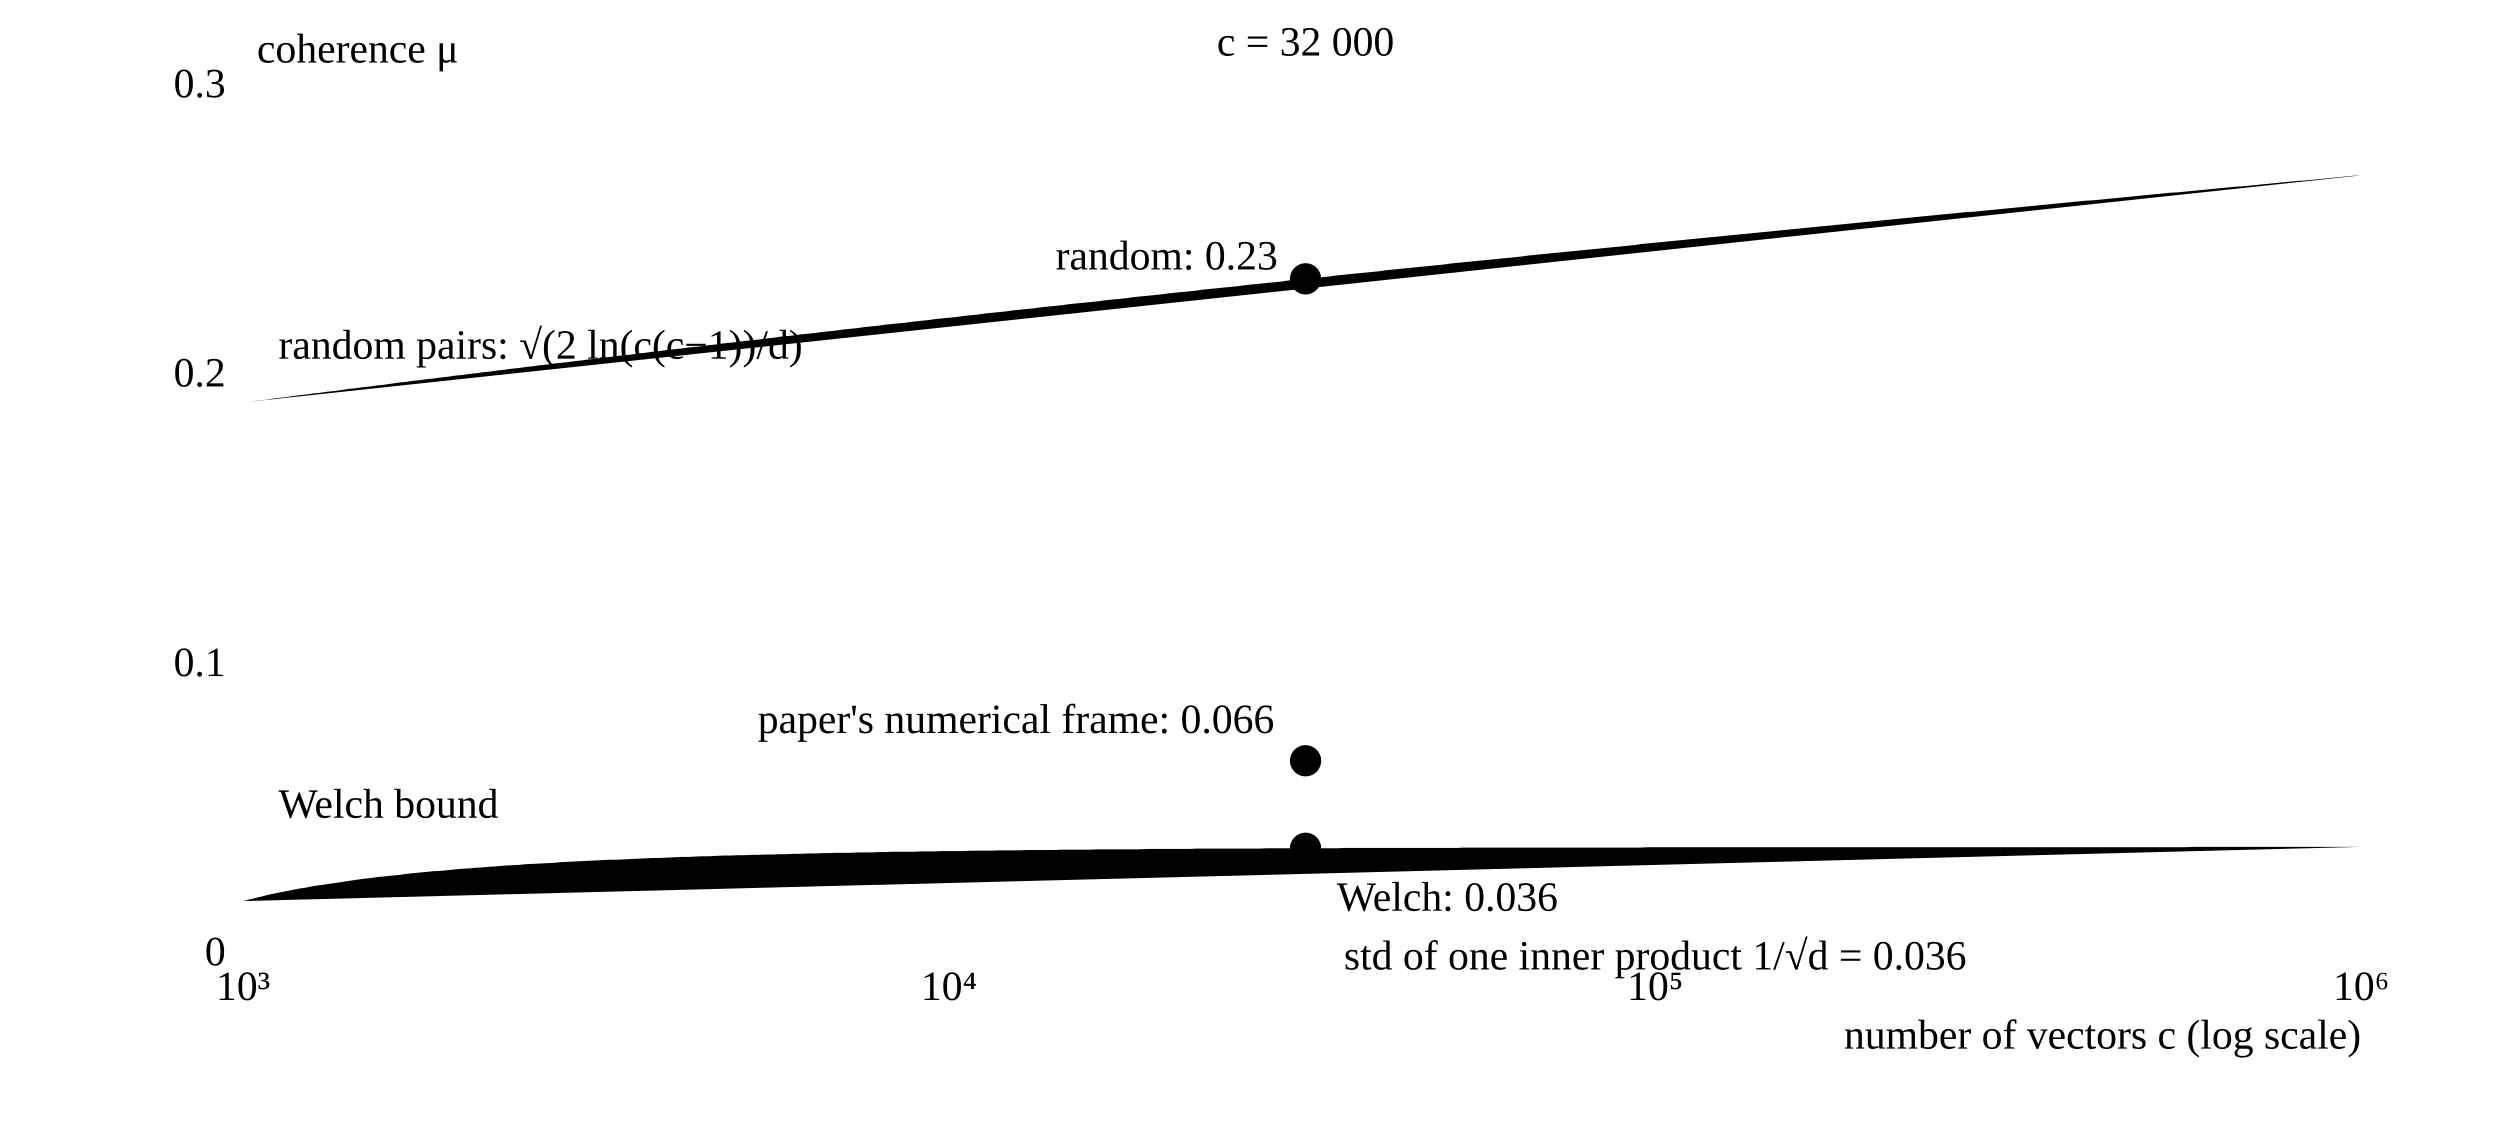
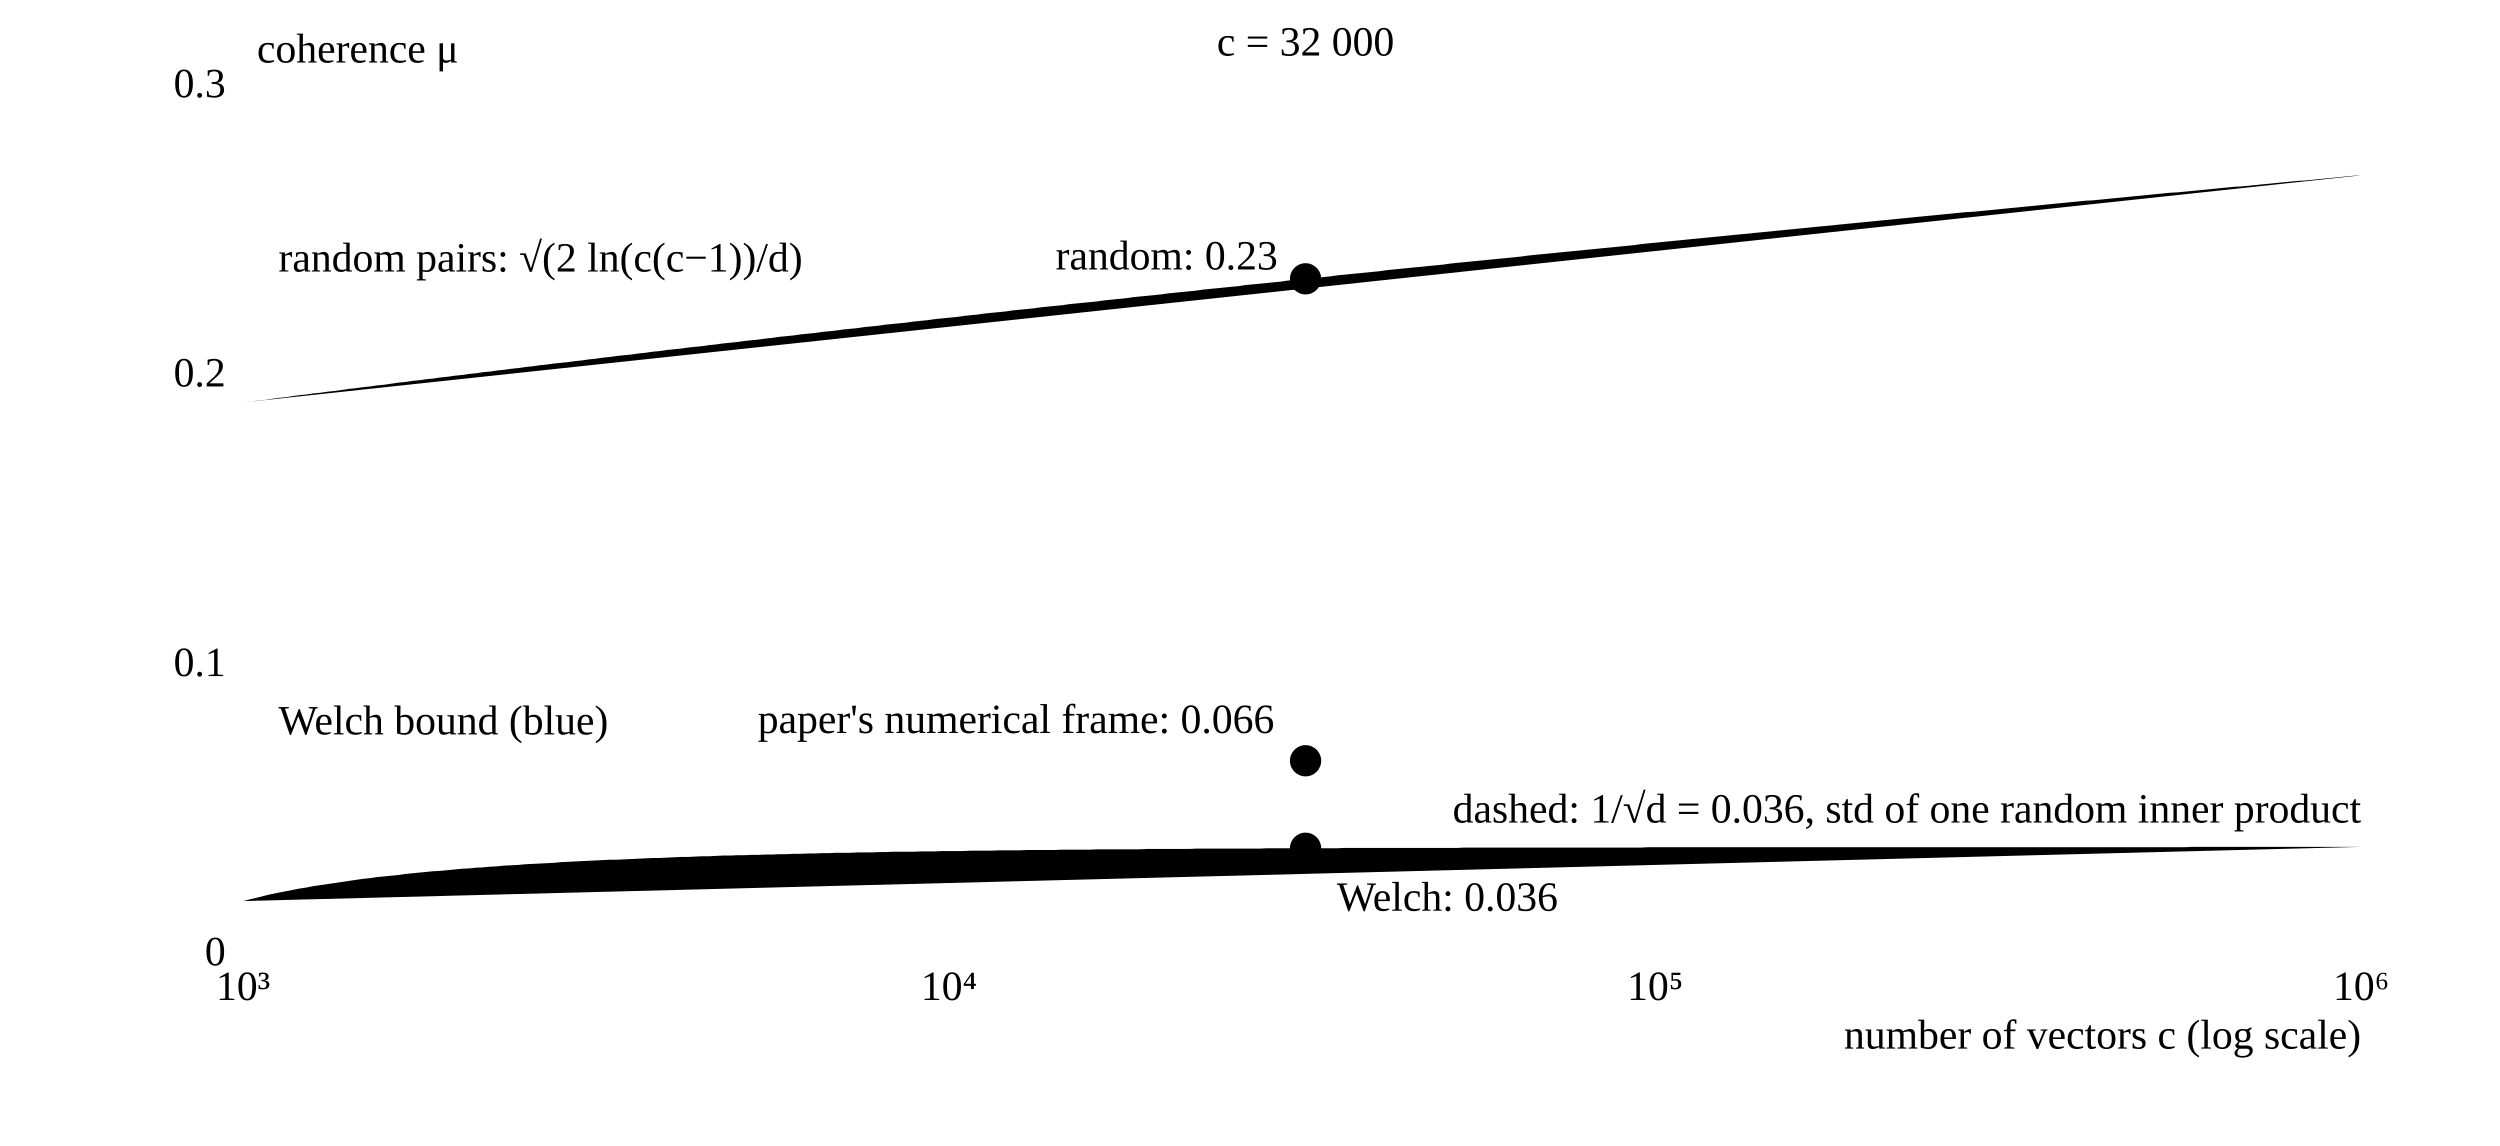
<svg xmlns="http://www.w3.org/2000/svg" viewBox="0 0 720 330" role="img" aria-label="Welch bound and the coherence of random unit vectors in dimension 768, as functions of the number of vectors">
  <line x1="70.0" y1="274.0" x2="70.0" y2="24.0" class="gr" />
  <text x="70.0" y="288.0" class="tx-s" text-anchor="middle">10³</text>
  <line x1="273.3" y1="274.0" x2="273.3" y2="24.0" class="gr" />
  <text x="273.3" y="288.0" class="tx-s" text-anchor="middle">10⁴</text>
  <line x1="476.7" y1="274.0" x2="476.7" y2="24.0" class="gr" />
  <text x="476.7" y="288.0" class="tx-s" text-anchor="middle">10⁵</text>
  <line x1="680.0" y1="274.0" x2="680.0" y2="24.0" class="gr" />
  <text x="680.0" y="288.0" class="tx-s" text-anchor="middle">10⁶</text>
  <line x1="70.0" y1="274.0" x2="680.0" y2="274.0" class="gr" />
  <text x="65.0" y="278.0" class="tx-s" text-anchor="end">0</text>
  <line x1="70.0" y1="190.7" x2="680.0" y2="190.7" class="gr" />
  <text x="65.0" y="194.7" class="tx-s" text-anchor="end">0.1</text>
  <line x1="70.0" y1="107.3" x2="680.0" y2="107.3" class="gr" />
  <text x="65.0" y="111.3" class="tx-s" text-anchor="end">0.2</text>
  <line x1="70.0" y1="24.0" x2="680.0" y2="24.0" class="gr" />
  <text x="65.0" y="28.0" class="tx-s" text-anchor="end">0.3</text>
  <line x1="70.0" y1="274.0" x2="680.0" y2="274.0" class="ax" />
  <line x1="70.0" y1="274.0" x2="70.0" y2="24.0" class="ax" />
  <text x="680.0" y="302.0" class="tx-s" text-anchor="end">number of vectors c (log scale)</text>
  <text x="74.0" y="18.0" class="tx-s" text-anchor="start">coherence μ</text>
  <path d="M70.0 259.5L72.0 259.0L74.1 258.5L76.1 258.0L78.1 257.5L80.2 257.1L82.2 256.7L84.2 256.3L86.3 255.9L88.3 255.6L90.3 255.2L92.4 254.9L94.4 254.6L96.4 254.3L98.5 254.0L100.5 253.7L102.5 253.4L104.6 253.1L106.6 252.9L108.6 252.6L110.7 252.4L112.7 252.2L114.7 252.0L116.8 251.7L118.8 251.5L120.8 251.3L122.9 251.1L124.9 250.9L126.9 250.8L129.0 250.6L131.0 250.4L133.0 250.2L135.1 250.1L137.1 249.9L139.1 249.8L141.2 249.6L143.2 249.5L145.2 249.3L147.3 249.2L149.3 249.1L151.3 248.9L153.4 248.8L155.4 248.7L157.4 248.6L159.5 248.5L161.5 248.3L163.5 248.2L165.6 248.1L167.6 248.0L169.6 247.9L171.7 247.8L173.7 247.7L175.7 247.6L177.8 247.6L179.8 247.5L181.8 247.4L183.9 247.3L185.9 247.2L187.9 247.1L190.0 247.1L192.0 247.0L194.0 246.9L196.1 246.8L198.1 246.8L200.1 246.7L202.2 246.6L204.2 246.6L206.2 246.5L208.3 246.4L210.3 246.4L212.3 246.3L214.4 246.3L216.4 246.2L218.4 246.2L220.5 246.1L222.5 246.1L224.5 246.0L226.6 246.0L228.6 245.9L230.6 245.9L232.7 245.8L234.7 245.8L236.7 245.7L238.8 245.7L240.8 245.6L242.8 245.6L244.9 245.6L246.9 245.5L248.9 245.5L251.0 245.5L253.0 245.4L255.0 245.4L257.1 245.3L259.1 245.3L261.1 245.3L263.2 245.3L265.2 245.2L267.2 245.2L269.3 245.2L271.3 245.1L273.3 245.1L275.4 245.1L277.4 245.1L279.4 245.0L281.5 245.0L283.5 245.0L285.5 245.0L287.6 244.9L289.6 244.9L291.6 244.9L293.7 244.9L295.7 244.8L297.7 244.8L299.8 244.8L301.8 244.8L303.8 244.8L305.9 244.7L307.9 244.7L309.9 244.7L312.0 244.7L314.0 244.7L316.0 244.6L318.1 244.6L320.1 244.6L322.1 244.6L324.2 244.6L326.2 244.6L328.2 244.6L330.3 244.5L332.3 244.5L334.3 244.5L336.4 244.5L338.4 244.5L340.4 244.5L342.5 244.5L344.5 244.4L346.5 244.4L348.6 244.4L350.6 244.4L352.6 244.4L354.7 244.4L356.7 244.4L358.7 244.4L360.8 244.4L362.8 244.4L364.8 244.3L366.9 244.3L368.9 244.3L370.9 244.3L373.0 244.3L375.0 244.3L377.0 244.3L379.1 244.3L381.1 244.3L383.1 244.3L385.2 244.3L387.2 244.2L389.2 244.2L391.3 244.2L393.3 244.2L395.3 244.2L397.4 244.2L399.4 244.2L401.4 244.2L403.5 244.2L405.5 244.2L407.5 244.2L409.6 244.2L411.6 244.2L413.6 244.2L415.7 244.2L417.7 244.2L419.7 244.2L421.8 244.1L423.8 244.1L425.8 244.1L427.9 244.1L429.9 244.1L431.9 244.1L434.0 244.1L436.0 244.1L438.0 244.1L440.1 244.1L442.1 244.1L444.1 244.1L446.2 244.1L448.2 244.1L450.2 244.1L452.3 244.1L454.3 244.1L456.3 244.1L458.4 244.1L460.4 244.1L462.4 244.1L464.5 244.1L466.5 244.1L468.5 244.1L470.6 244.1L472.6 244.1L474.6 244.0L476.7 244.0L478.7 244.0L480.7 244.0L482.8 244.0L484.8 244.0L486.8 244.0L488.9 244.0L490.9 244.0L492.9 244.0L495.0 244.0L497.0 244.0L499.0 244.0L501.1 244.0L503.1 244.0L505.1 244.0L507.2 244.0L509.2 244.0L511.2 244.0L513.3 244.0L515.3 244.0L517.3 244.0L519.4 244.0L521.4 244.0L523.4 244.0L525.5 244.0L527.5 244.0L529.5 244.0L531.6 244.0L533.6 244.0L535.6 244.0L537.7 244.0L539.7 244.0L541.7 244.0L543.8 244.0L545.8 244.0L547.8 244.0L549.9 244.0L551.9 244.0L553.9 244.0L556.0 244.0L558.0 244.0L560.0 244.0L562.1 244.0L564.1 244.0L566.1 244.0L568.2 244.0L570.2 244.0L572.2 244.0L574.3 244.0L576.3 244.0L578.3 244.0L580.4 244.0L582.4 244.0L584.4 244.0L586.5 244.0L588.5 244.0L590.5 244.0L592.6 244.0L594.6 244.0L596.6 244.0L598.7 244.0L600.7 244.0L602.7 244.0L604.8 244.0L606.8 244.0L608.8 244.0L610.9 244.0L612.9 244.0L614.9 244.0L617.0 244.0L619.0 244.0L621.0 244.0L623.1 244.0L625.1 244.0L627.1 244.0L629.2 244.0L631.2 243.9L633.2 243.9L635.3 243.9L637.3 243.9L639.3 243.9L641.4 243.9L643.4 243.9L645.4 243.9L647.5 243.9L649.5 243.9L651.5 243.9L653.6 243.9L655.6 243.9L657.6 243.9L659.7 243.9L661.7 243.9L663.7 243.9L665.8 243.9L667.8 243.9L669.8 243.9L671.9 243.9L673.9 243.9L675.9 243.9L678.0 243.9L680.0 243.9" class="ln c1" />
  <path d="M70.0 115.9L72.0 115.7L74.1 115.4L76.1 115.2L78.1 114.9L80.2 114.6L82.2 114.4L84.2 114.1L86.3 113.8L88.3 113.6L90.3 113.3L92.4 113.1L94.4 112.8L96.4 112.6L98.5 112.3L100.5 112.0L102.5 111.8L104.6 111.5L106.6 111.3L108.6 111.0L110.7 110.8L112.7 110.5L114.7 110.2L116.8 110.0L118.8 109.7L120.8 109.5L122.9 109.2L124.9 109.0L126.9 108.7L129.0 108.5L131.0 108.2L133.0 108.0L135.1 107.7L137.1 107.5L139.1 107.2L141.2 107.0L143.2 106.7L145.2 106.5L147.3 106.2L149.3 106.0L151.3 105.7L153.4 105.5L155.4 105.2L157.4 105.0L159.5 104.7L161.5 104.5L163.5 104.3L165.6 104.0L167.6 103.8L169.6 103.5L171.7 103.3L173.7 103.0L175.7 102.8L177.8 102.5L179.8 102.3L181.8 102.1L183.9 101.8L185.9 101.6L187.9 101.3L190.0 101.1L192.0 100.8L194.0 100.6L196.1 100.4L198.1 100.1L200.1 99.9L202.2 99.7L204.2 99.4L206.2 99.2L208.3 98.9L210.3 98.7L212.3 98.5L214.4 98.2L216.4 98.0L218.4 97.8L220.5 97.5L222.5 97.3L224.5 97.0L226.6 96.8L228.6 96.6L230.6 96.3L232.7 96.1L234.7 95.9L236.7 95.6L238.8 95.4L240.8 95.2L242.8 94.9L244.9 94.7L246.9 94.5L248.9 94.2L251.0 94.0L253.0 93.8L255.0 93.5L257.1 93.3L259.1 93.1L261.1 92.9L263.2 92.6L265.2 92.4L267.2 92.2L269.3 91.9L271.3 91.7L273.3 91.5L275.4 91.3L277.4 91.0L279.4 90.8L281.5 90.6L283.5 90.3L285.5 90.1L287.6 89.9L289.6 89.7L291.6 89.4L293.7 89.2L295.7 89.0L297.7 88.8L299.8 88.5L301.8 88.3L303.8 88.1L305.9 87.9L307.9 87.6L309.9 87.4L312.0 87.2L314.0 87.0L316.0 86.8L318.1 86.5L320.1 86.3L322.1 86.1L324.2 85.9L326.2 85.6L328.2 85.4L330.3 85.2L332.3 85.0L334.3 84.8L336.4 84.5L338.4 84.3L340.4 84.1L342.5 83.9L344.5 83.7L346.5 83.4L348.6 83.2L350.6 83.0L352.6 82.8L354.7 82.6L356.7 82.4L358.7 82.1L360.8 81.9L362.8 81.7L364.8 81.5L366.9 81.3L368.9 81.1L370.9 80.8L373.0 80.6L375.0 80.4L377.0 80.2L379.1 80.0L381.1 79.8L383.1 79.6L385.2 79.3L387.2 79.1L389.2 78.9L391.3 78.7L393.3 78.5L395.3 78.3L397.4 78.1L399.4 77.8L401.4 77.6L403.5 77.4L405.5 77.2L407.5 77.0L409.6 76.8L411.6 76.6L413.6 76.4L415.7 76.2L417.7 75.9L419.7 75.7L421.8 75.5L423.8 75.3L425.8 75.1L427.9 74.9L429.9 74.7L431.9 74.5L434.0 74.3L436.0 74.1L438.0 73.9L440.1 73.6L442.1 73.4L444.1 73.2L446.2 73.0L448.2 72.8L450.2 72.6L452.3 72.4L454.3 72.2L456.3 72.0L458.4 71.8L460.4 71.6L462.4 71.4L464.5 71.2L466.5 71.0L468.5 70.8L470.6 70.6L472.6 70.3L474.6 70.1L476.7 69.9L478.7 69.7L480.7 69.5L482.8 69.3L484.8 69.1L486.8 68.9L488.9 68.7L490.9 68.5L492.9 68.3L495.0 68.1L497.0 67.9L499.0 67.7L501.1 67.5L503.1 67.3L505.1 67.1L507.2 66.9L509.2 66.7L511.2 66.5L513.3 66.3L515.3 66.1L517.3 65.9L519.4 65.7L521.4 65.5L523.4 65.3L525.5 65.1L527.5 64.9L529.5 64.7L531.6 64.5L533.6 64.3L535.6 64.1L537.7 63.9L539.7 63.7L541.7 63.5L543.8 63.3L545.8 63.1L547.8 62.9L549.9 62.7L551.9 62.5L553.9 62.3L556.0 62.1L558.0 61.9L560.0 61.7L562.1 61.5L564.1 61.3L566.1 61.1L568.2 61.0L570.2 60.8L572.2 60.6L574.3 60.4L576.3 60.2L578.3 60.0L580.4 59.8L582.4 59.6L584.4 59.4L586.5 59.2L588.5 59.0L590.5 58.8L592.6 58.6L594.6 58.4L596.6 58.2L598.7 58.0L600.7 57.8L602.7 57.7L604.8 57.5L606.8 57.3L608.8 57.1L610.9 56.9L612.9 56.7L614.9 56.5L617.0 56.3L619.0 56.1L621.0 55.9L623.1 55.7L625.1 55.5L627.1 55.4L629.2 55.2L631.2 55.0L633.2 54.8L635.3 54.6L637.3 54.4L639.3 54.2L641.4 54.0L643.4 53.8L645.4 53.7L647.5 53.5L649.5 53.3L651.5 53.1L653.6 52.9L655.6 52.7L657.6 52.5L659.7 52.3L661.7 52.1L663.7 52.0L665.8 51.8L667.8 51.6L669.8 51.4L671.9 51.2L673.9 51.0L675.9 50.8L678.0 50.6L680.0 50.5" class="ln c2" />
  <line x1="70.0" y1="243.9" x2="680.0" y2="243.9" class="ln c6 dash thin" />
  <line x1="376.0" y1="274.0" x2="376.0" y2="24.0" class="ln c3 dash thin" />
  <circle cx="376.0" cy="244.3" r="4.5" class="f1" />
  <circle cx="376.0" cy="219.1" r="4.5" class="f3" />
  <circle cx="376.0" cy="80.3" r="4.5" class="f2" />
  <text x="368.0" y="77.6" class="tx-s" text-anchor="end">random: 0.23</text>
  <text x="367.0" y="211.1" class="tx-s" text-anchor="end">paper's numerical frame: 0.066</text>
  <text x="385.0" y="262.3" class="tx-s" text-anchor="start">Welch: 0.036</text>
-   <text x="80.2" y="103.3" class="tx-s" text-anchor="start">random pairs: √(2 ln(c(c−1))/d)</text>
-   <text x="476.7" y="279.2" class="tx-s" text-anchor="middle">std of one inner product 1/√d = 0.036</text>
-   <text x="80.2" y="235.5" class="tx-s" text-anchor="start">Welch bound</text>
+   <text x="80.2" y="78.2" class="tx-s" text-anchor="start">random pairs: √(2 ln(c(c−1))/d)</text>
+   <text x="680.0" y="236.9" class="tx-s" text-anchor="end">dashed: 1/√d = 0.036, std of one random inner product</text>
+   <text x="80.2" y="211.5" class="tx-s" text-anchor="start">Welch bound (blue)</text>
  <text x="376.0" y="16.0" class="tx-s" text-anchor="middle">c = 32 000</text>
</svg>
